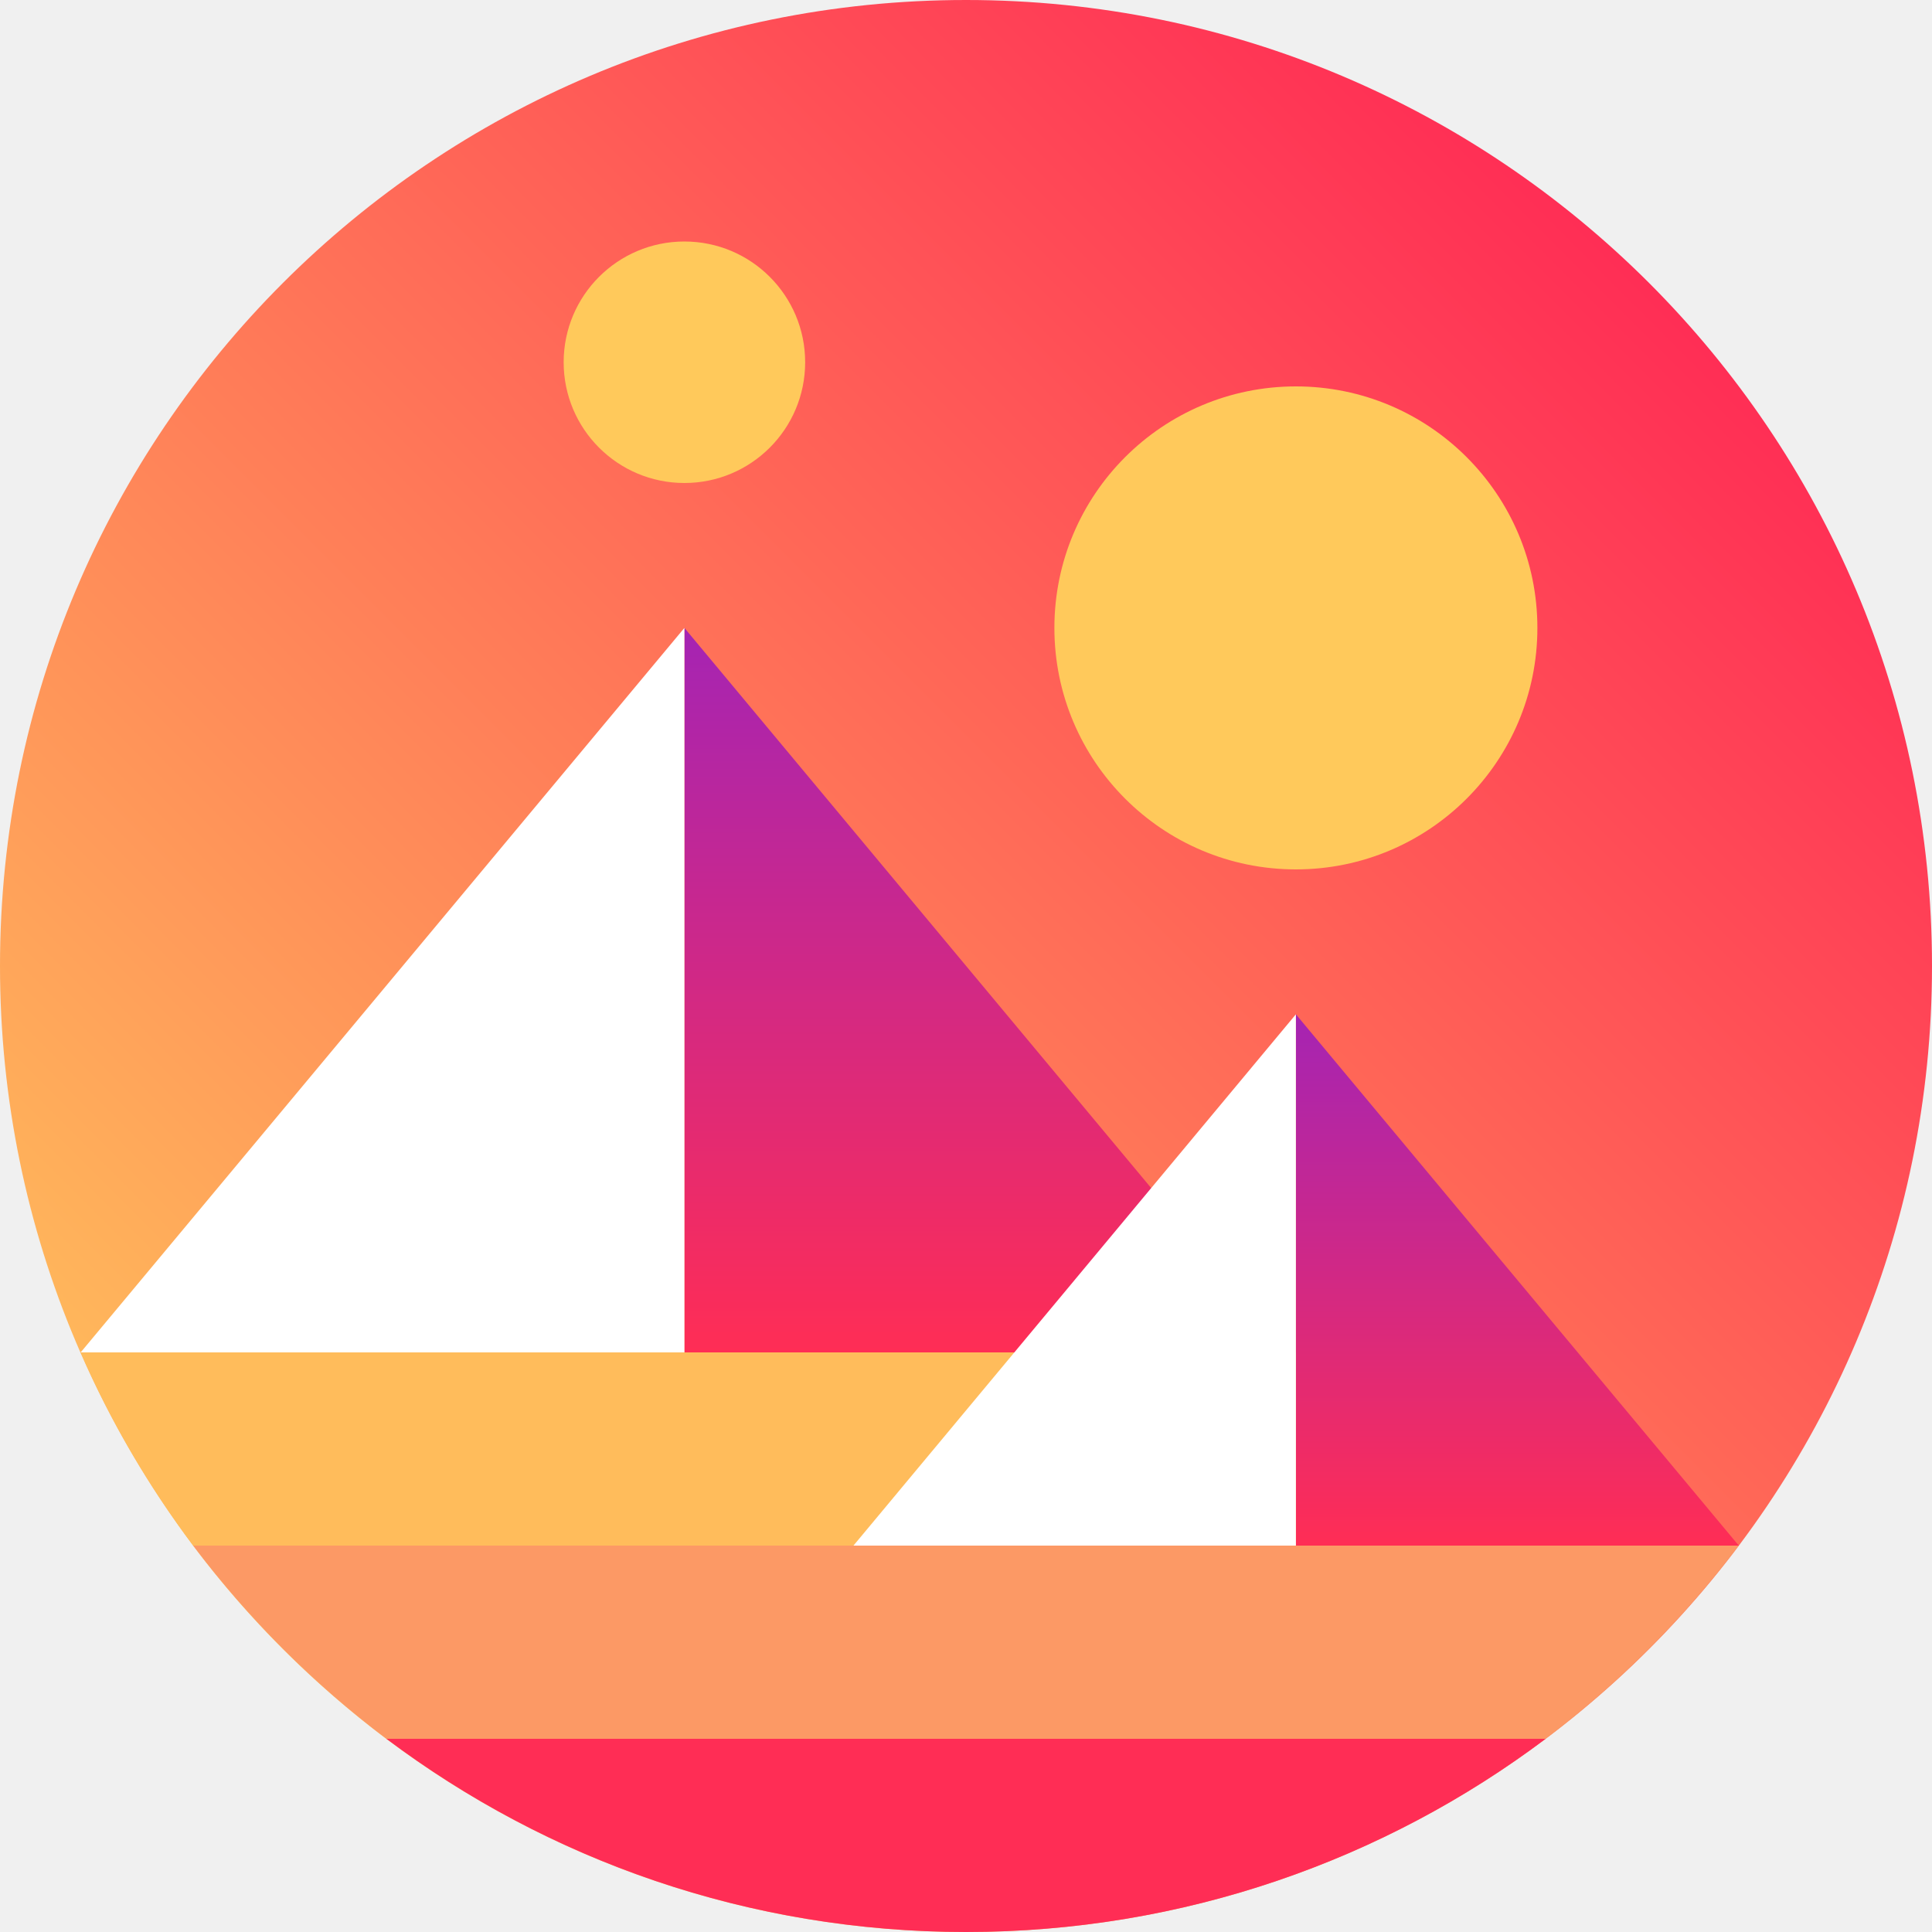
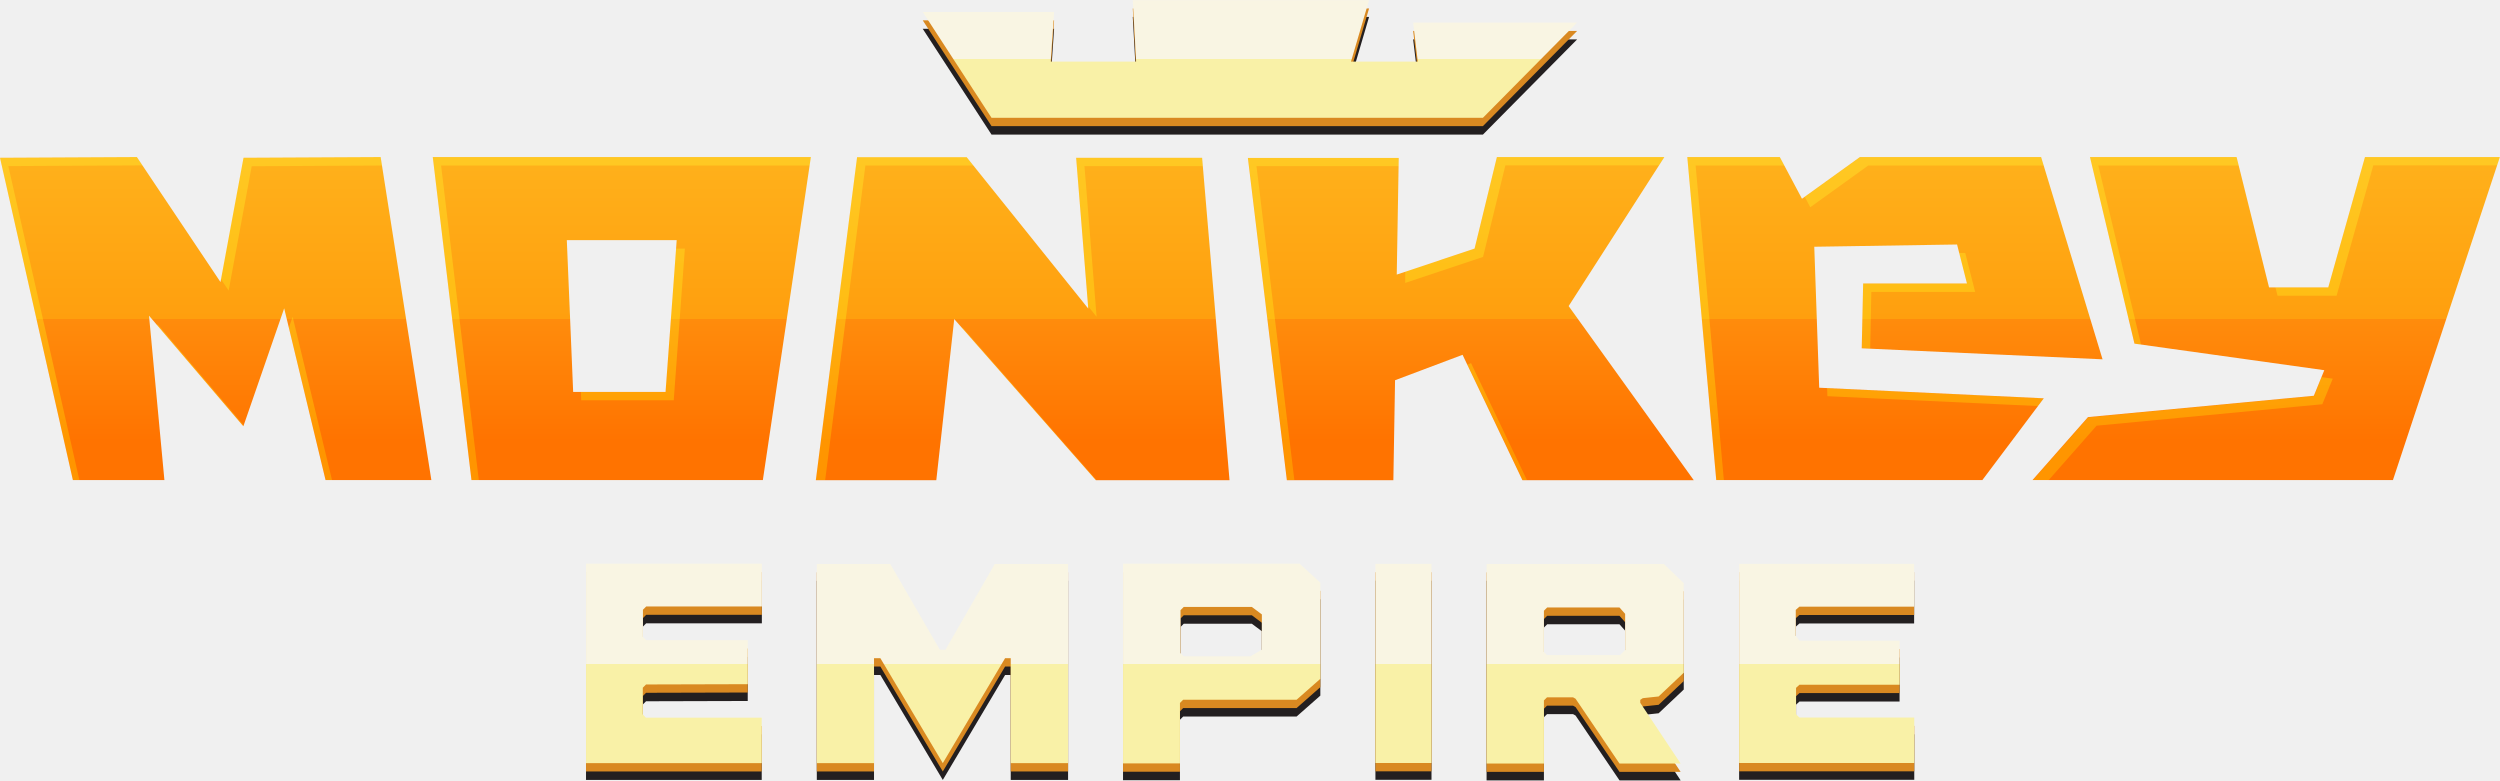
- <svg xmlns="http://www.w3.org/2000/svg" width="36px" height="36px" viewBox="0 0 36 36" version="1.1">
+ <svg xmlns="http://www.w3.org/2000/svg" xmlns:xlink="http://www.w3.org/1999/xlink" width="177" height="55.25" viewBox="0 0 177 55.25">
  <defs>
-     <linearGradient x1="85.355%" y1="14.645%" x2="14.645%" y2="85.355%" id="linearGradient-1">
-       <stop stop-color="#FF2D55" offset="0%" />
-       <stop stop-color="#FFBC5B" offset="100%" />
+     <style>
+       .h {
+         isolation: isolate;
+       }
+ 
+       .i {
+         fill: #fff;
+         mix-blend-mode: overlay;
+         opacity: .3;
+       }
+ 
+       .j {
+         fill: url(#f);
+       }
+ 
+       .k {
+         fill: #d98921;
+       }
+ 
+       .l {
+         fill: url(#g);
+       }
+ 
+       .m {
+         fill: url(#e);
+       }
+ 
+       .n {
+         fill: #231f20;
+       }
+     </style>
+     <linearGradient id="e" x1="88.5" y1="54.06" x2="88.5" y2="39.93" gradientTransform="matrix(1, 0, 0, 1, 0, 0)" gradientUnits="userSpaceOnUse">
+       <stop offset=".5" stop-color="#f9f1a7" />
+       <stop offset=".5" stop-color="#f9f5e3" />
    </linearGradient>
-     <linearGradient x1="49.966%" y1="6.66666667e-05%" x2="49.966%" y2="100%" id="linearGradient-2">
-       <stop stop-color="#A524B3" offset="0%" />
-       <stop stop-color="#FF2D55" offset="100%" />
-     </linearGradient>
-     <linearGradient x1="49.966%" y1="6.66666667e-05%" x2="49.966%" y2="100%" id="linearGradient-3">
-       <stop stop-color="#A524B3" offset="0%" />
-       <stop stop-color="#FF2D55" offset="100%" />
+     <linearGradient id="f" x1="88.5" y1="8.34" x2="88.5" y2="0" xlink:href="#e" />
+     <linearGradient id="g" x1="88.5" y1="11.16" x2="88.5" y2="34" gradientTransform="matrix(1, 0, 0, 1, 0, 0)" gradientUnits="userSpaceOnUse">
+       <stop offset="0" stop-color="#ffb11b" />
+       <stop offset=".5" stop-color="#ff9f0e" />
+       <stop offset=".5" stop-color="#ff8c0c" />
+       <stop offset=".88" stop-color="#ff7300" />
    </linearGradient>
  </defs>
-   <g id="ui-kit" stroke="none" stroke-width="1" fill="none" fill-rule="evenodd">
-     <g id="logo" transform="translate(-824, -254)">
-       <g id="color" transform="translate(128, 128)">
-         <g id="36" transform="translate(696, 126)">
-           <circle id="world" fill="url(#linearGradient-1)" cx="18" cy="18" r="18" />
-           <g id="big-pyramid" transform="translate(1.44, 11.7)">
-             <polygon id="shadow" fill="url(#linearGradient-2)" points="11.313 0 11.313 13.5 22.563 13.5" />
-             <polygon id="light" fill="#FFFFFF" points="0.063 13.5 11.313 13.5 11.313 0" />
-           </g>
-           <path d="M7.2,32.4 C10.206,34.659 13.95,36 18,36 C22.05,36 25.794,34.659 28.8,32.4 L7.2,32.4 Z" id="end" fill="#FF2D55" />
-           <path d="M3.6,28.8 C4.626,30.159 5.841,31.374 7.2,32.4 L28.8,32.4 C30.159,31.374 31.374,30.159 32.4,28.8 L3.6,28.8 Z" id="horizon" fill="#FC9965" />
-           <path d="M24.147,25.2 L1.503,25.2 C2.061,26.487 2.772,27.693 3.6,28.8 L24.156,28.8 L24.156,25.2 L24.147,25.2 Z" id="ground" fill="#FFBC5B" />
-           <g id="small-pyramid" transform="translate(15.84, 18.9)">
-             <polygon id="shadow" fill="url(#linearGradient-3)" points="8.307 0 8.307 9.9 16.56 9.9" />
-             <polygon id="light" fill="#FFFFFF" points="0.063 9.9 8.307 9.9 8.307 0" />
-           </g>
-           <circle id="big-moon" fill="#FFC95B" cx="24.147" cy="11.7" r="4.5" />
-           <circle id="small-moon" fill="#FFC95B" cx="12.753" cy="6.75" r="2.25" />
+   <g style="isolation: isolate;">
+     <g id="a" data-name="Layer 1" />
+     <g id="b" data-name="Layer 2">
+       <g id="c" data-name="top">
+         <g id="d" data-name="logo">
+           <path d="M66.93,47.19h-.39l-3.51-6.07h-5.2v14.1h4.05v-7.43h.45l4.42,7.43,4.41-7.43h.4v7.43h4.06v-14.1h-5.19l-3.49,6.07Zm38.32-6.07v14.13h4.06v-4.47l.22-.22h1.84l.18,.1,3.11,4.59h4.33l-2.86-4.3v-.21l.18-.12,1.12-.12,1.78-1.68v-6.34l-1.41-1.36h-12.55Zm9.82,6.08l-.37,.37h-5.18l-.21-.22v-2.92l.23-.23h5.12l.4,.45v2.55Zm-73.59,8.02h12.45v-3.22h-8.2l-.22-.23v-1.89l.23-.23,7.2-.02v-3.12h-7.19l-.23-.23v-1.92l.23-.23h8.19v-3.03h-12.45v14.1Zm85.68-3.45v-1.88l.24-.22h7.09v-3.12h-7.09l-.26-.35v-1.83l.26-.23h8.12v-3.03h-12.39v14.1h12.4v-3.22h-8.13l-.24-.23Zm-47.65-10.66v14.13h4.03v-4.28l.23-.23h8.03l1.68-1.48v-6.81l-1.47-1.34h-12.49Zm9.84,6.07l-.82,.48h-4.72l-.23-.23v-3.04l.23-.23h4.82l.71,.53v2.49Zm8.03-6.07h3.97v14.1h-3.97v-14.1Z" style="fill: #231f20;" />
+           <path d="M66.93,46.59h-.39l-3.51-6.07h-5.2v14.1h4.05v-7.43h.45l4.42,7.43,4.41-7.43h.4v7.43h4.06v-14.1h-5.19l-3.49,6.07Zm38.32-6.07v14.13h4.06v-4.47l.22-.22h1.84l.18,.1,3.11,4.59h4.33l-2.86-4.3v-.21l.18-.12,1.12-.12,1.78-1.68v-6.34l-1.41-1.36h-12.55Zm9.82,6.08l-.37,.37h-5.18l-.21-.22v-2.92l.23-.23h5.12l.4,.45v2.55Zm-73.59,8.02h12.45v-3.22h-8.2l-.22-.23v-1.89l.23-.23,7.2-.02v-3.12h-7.19l-.23-.23v-1.92l.23-.23h8.19v-3.03h-12.45v14.1Zm85.68-3.45v-1.88l.24-.22h7.09v-3.12h-7.09l-.26-.35v-1.83l.26-.23h8.12v-3.03h-12.39v14.1h12.4v-3.22h-8.13l-.24-.23Zm-47.65-10.66v14.13h4.03v-4.28l.23-.23h8.03l1.68-1.48v-6.81l-1.47-1.34h-12.49Zm9.84,6.07l-.82,.48h-4.72l-.23-.23v-3.04l.23-.23h4.82l.71,.53v2.49Zm8.03-6.07h3.97v14.1h-3.97v-14.1Z" style="fill: #d98921;" />
+           <path d="M66.93,46h-.39l-3.51-6.07h-5.2v14.1h4.05v-7.43h.45l4.42,7.43,4.41-7.43h.4v7.43h4.06v-14.1h-5.19l-3.49,6.07Zm38.32-6.07v14.13h4.06v-4.47l.22-.22h1.84l.18,.1,3.11,4.59h4.33l-2.86-4.3v-.21l.18-.12,1.12-.12,1.78-1.68v-6.34l-1.41-1.36h-12.55Zm9.82,6.08l-.37,.37h-5.18l-.21-.22v-2.92l.23-.23h5.12l.4,.45v2.55Zm-73.59,8.02h12.45v-3.22h-8.2l-.22-.23v-1.89l.23-.23,7.2-.02v-3.12h-7.19l-.23-.23v-1.92l.23-.23h8.19v-3.03h-12.45v14.1Zm85.68-3.45v-1.88l.24-.22h7.09v-3.12h-7.09l-.26-.35v-1.83l.26-.23h8.12v-3.03h-12.39v14.1h12.4v-3.22h-8.13l-.24-.23Zm-47.65-10.66v14.13h4.03v-4.28l.23-.23h8.03l1.68-1.48v-6.81l-1.47-1.34h-12.49Zm9.84,6.07l-.82,.48h-4.72l-.23-.23v-3.04l.23-.23h4.82l.71,.53v2.49Zm8.03-6.07h3.97v14.1h-3.97v-14.1Z" style="fill: url(#e);" />
+           <path d="M86.89,9.53h18.1l6.67-6.74h-11.61l.33,2.76h-4.73l1.28-4.35h-16.73l.24,4.35h-6.05l.24-3.51h-9.3l4.87,7.49h16.68Z" style="fill: #231f20;" />
+           <path d="M86.89,8.93h18.1l6.67-6.74h-11.61l.33,2.76h-4.73l1.28-4.35h-16.73l.24,4.35h-6.05l.24-3.51h-9.3l4.87,7.49h16.68Z" style="fill: #d98921;" />
+           <path d="M86.89,8.34h18.1l6.67-6.74h-11.61l.33,2.76h-4.73l1.28-4.35h-16.73l.24,4.35h-6.05l.24-3.51h-9.3l4.87,7.49h16.68Z" style="fill: url(#f);" />
+           <path d="M128.8,27.45l-.35-9.98,10.11-.16,.7,2.76h-7.35l-.1,4.59,17.05,.78-4.35-14.32h-12.83l-4.1,2.95-1.57-2.95h-6.55l2.05,22.87h18.84l4.35-5.79-15.92-.75Zm38.64-16.33l-2.6,9.23h-4.19l-2.3-9.23h-10.38l3.15,13.21,13.44,1.88-.74,1.81-15.99,1.51-3.93,4.46h25.52l7.57-22.87h-9.56Zm-150.2,.05l-1.63,8.8-5.92-8.85L0,11.17l5.16,22.82h6.48l-1.09-11.64,6.68,7.83,2.89-8.35,2.93,12.16h7.49l-3.59-22.87-9.73,.05Zm67.87,0h-8.92l.86,10.68-8.61-10.72h-7.76l-2.92,22.87h8.53l1.27-11.41,10.03,11.41h9.46l-1.94-22.82Zm-54.47-.05l2.74,22.87h20.63l3.4-22.87H30.64Zm16.47,16.63h-6.53l-.45-10.75h7.78l-.79,10.75ZM117.83,11.12h-11.85l-1.58,6.48-5.51,1.84,.14-8.26h-10.68l2.76,22.82h7.54l.12-7.08,4.78-1.8,4.24,8.88h12.13l-8.86-12.33,6.77-10.54Z" style="fill: url(#g);" />
+           <path d="M99.5,19.23l4.9-1.63,1.58-6.48h11.85l-.38,.59h-10.87l-1.58,6.48-5.51,1.84v-.8ZM.59,11.76l9.49-.05-.4-.59-9.68,.05,5.16,22.82h.46L.59,11.76Zm77.05,10.68l-.86-10.68h8.38l-.05-.59h-8.92l.85,10.51,.61,.76Zm-61.45-1.87l1.63-8.8,9.22-.05-.09-.6-9.73,.05-1.59,8.57,.55,.82Zm135.4,3.83l-3.03-12.68h9.94l-.15-.59h-10.38l3.15,13.21,.47,.07ZM11.14,22.95v.11l6.09,7.12,.03-.07-6.11-7.16Zm150.1-2.01h4.19l2.6-9.23h8.77l.2-.59h-9.56l-2.6,9.23h-3.74l.15,.59Zm-22.54-3.03l.55,2.16h-7.35l-.1,4.59,.61,.03,.08-4.02h7.35l-.7-2.76h-.44Zm-10.53-3.24l4.1-2.95h12.42l-.18-.59h-12.83l-3.9,2.81,.39,.74Zm1.19,12.81l.02,.57,14.91,.7,.41-.55-15.34-.72ZM20.72,22.43l-.27,.77,2.61,10.8h.45l-2.79-11.57ZM120.06,11.72h6.27l-.32-.59h-6.55l2.05,22.87h.54l-2-22.28Zm28.37,18.42l15.99-1.52,.74-1.81-.79-.11-.54,1.33-15.99,1.52-3.93,4.46h1.12l3.4-3.86ZM88.95,11.76h10.08v-.59h-10.67l2.76,22.82h.52l-2.68-22.23Zm15.2,13.95l-.26,.1,3.91,8.18h.31l-3.96-8.28ZM31.23,11.72h26.1l.09-.59H30.64l2.74,22.87h.52l-2.67-22.28Zm16.47,16.63l.79-10.75h-.64l-.75,10.15h-5.97l.02,.59h6.53Zm13.57-16.63h7.64l-.48-.59h-7.76l-2.92,22.87h.67l2.85-22.28Zm6.87,11.46v.07l9.44,10.75h.07l-9.51-10.82Z" style="fill: #fff; mix-blend-mode: overlay; opacity: .3;" />
        </g>
      </g>
    </g>
  </g>
</svg>
